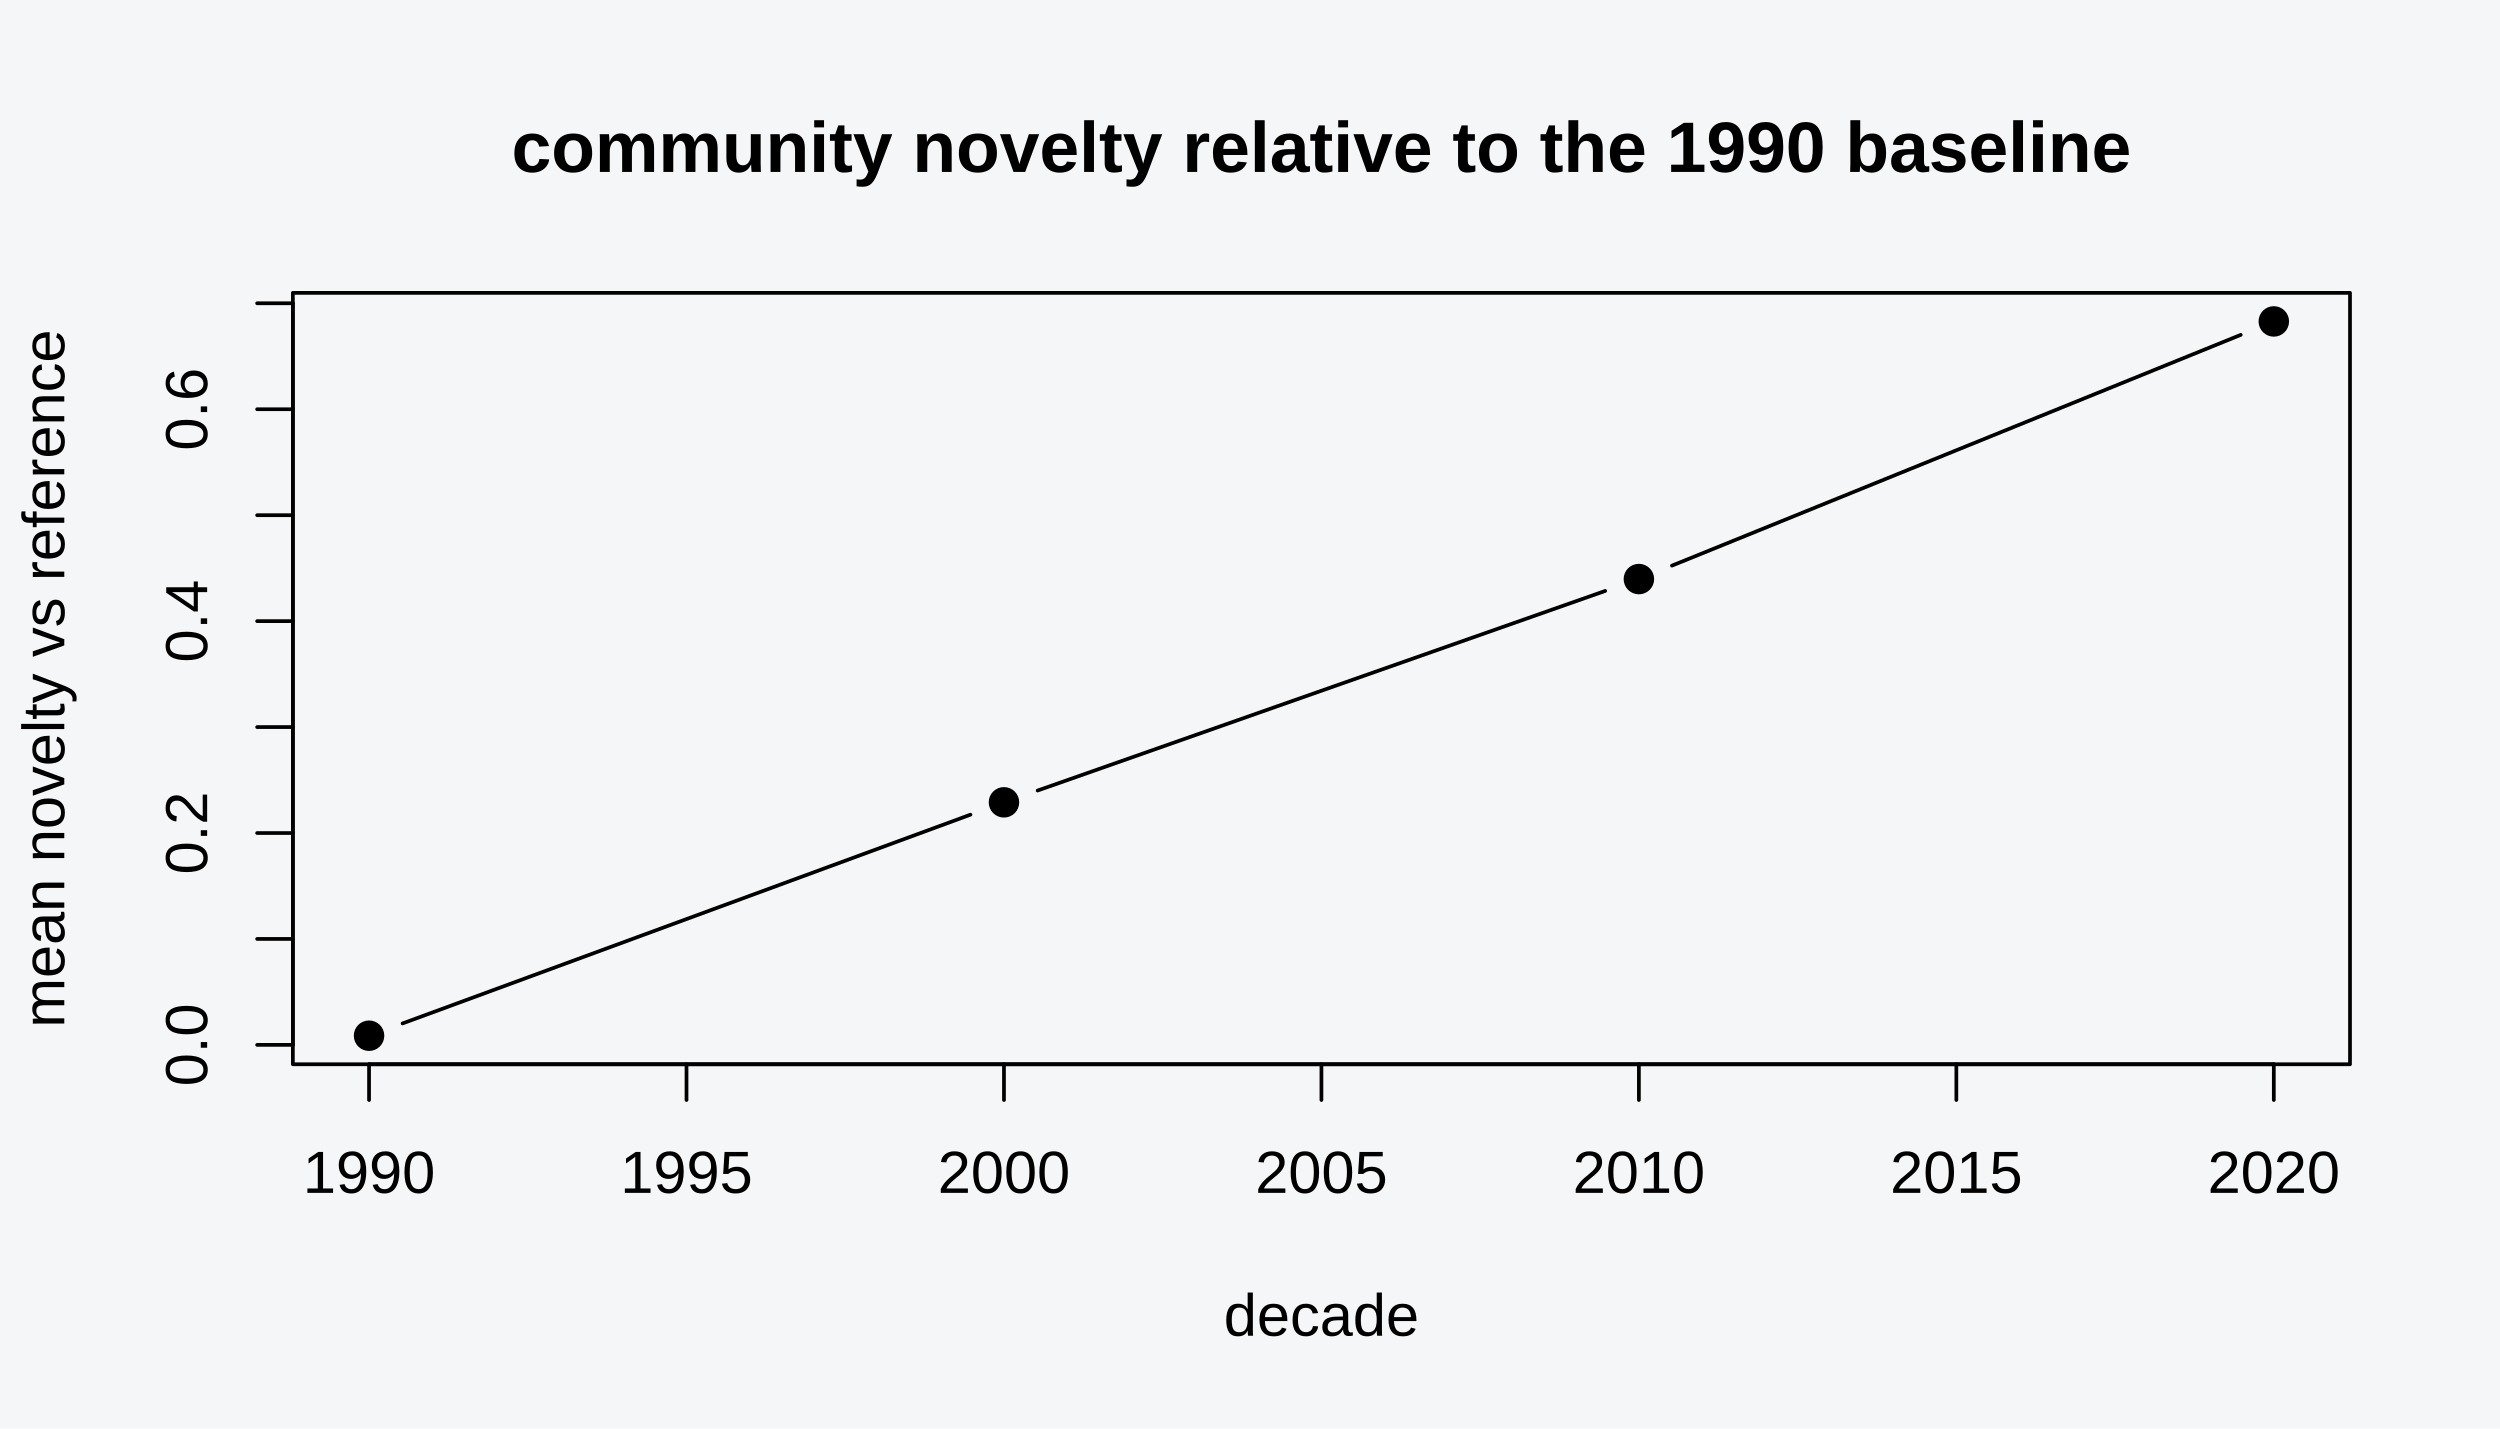
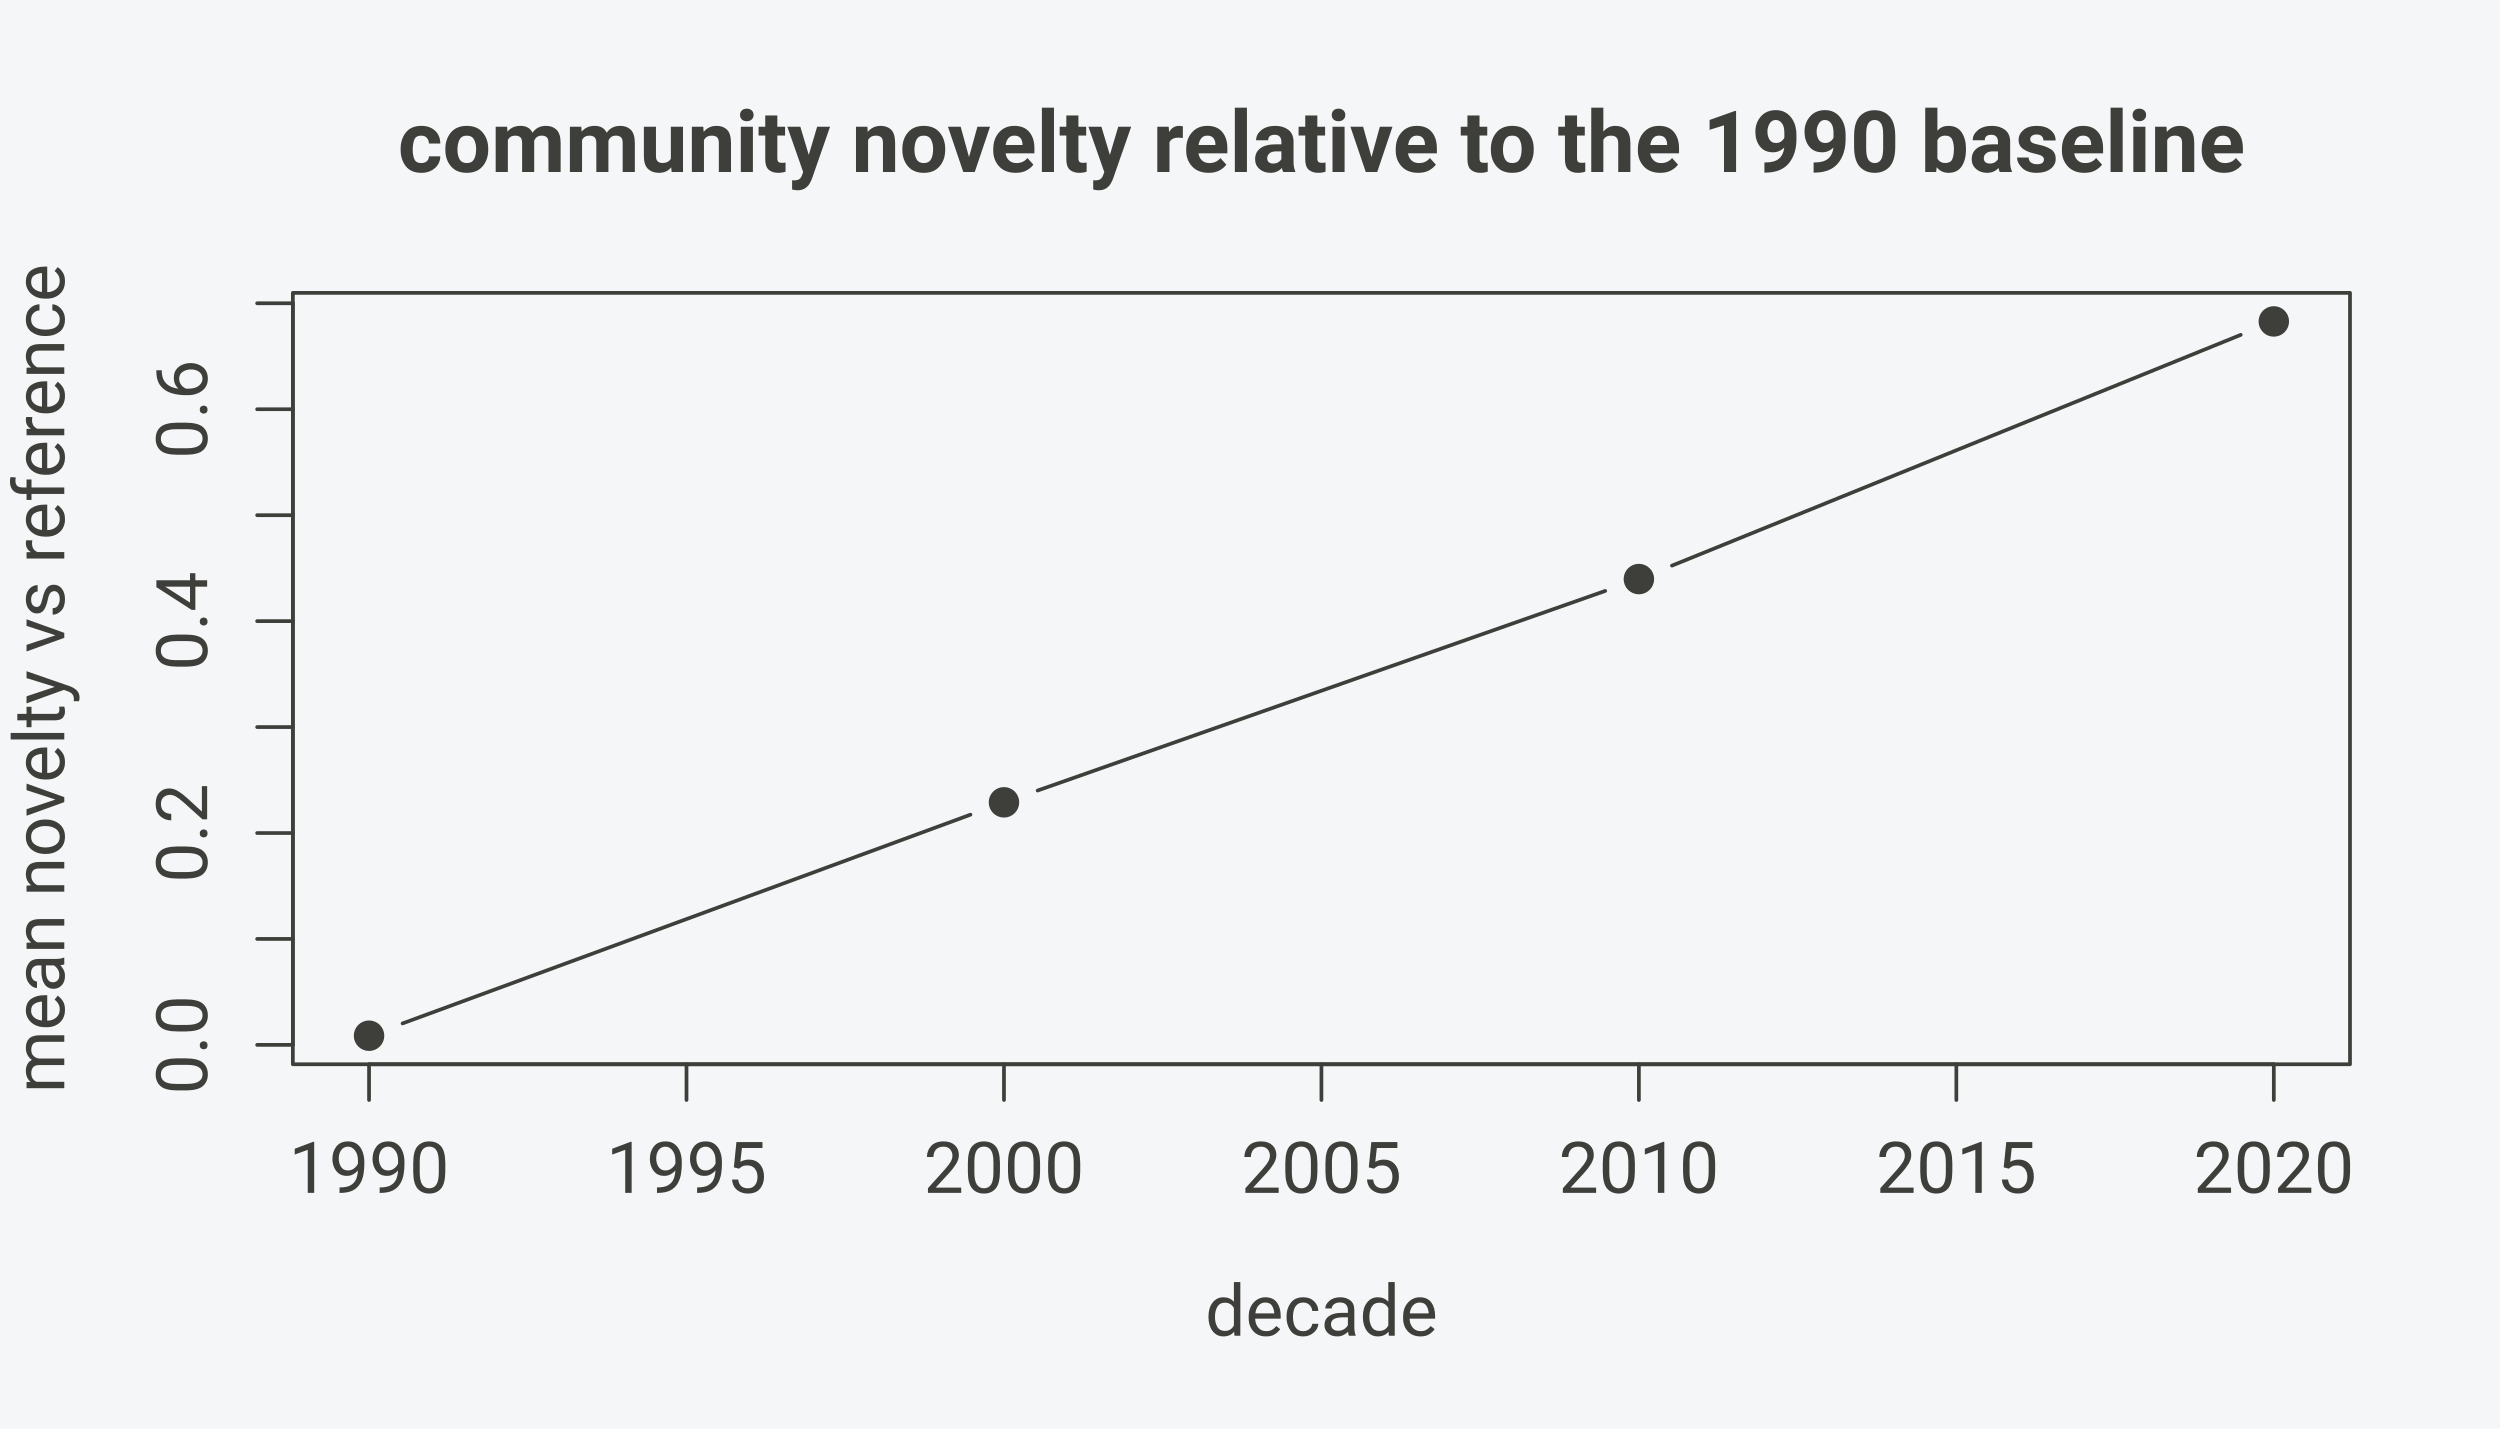
<svg xmlns="http://www.w3.org/2000/svg" width="504.00pt" height="288.00pt" viewBox="0 0 504.00 288.00">
  <g class="svglite">
    <defs>
      <style type="text/css">
-     .svglite line, .svglite polyline, .svglite polygon, .svglite path, .svglite rect, .svglite circle {
+     /* theme-aware-processed */
+     .svglite line, .svglite polyline, .svglite polygon, .svglite path, .svglite circle {
      fill: none;
-       stroke: #000000;
+       stroke: #3E3F3A;
+       stroke-linecap: round;
+       stroke-linejoin: round;
+       stroke-miterlimit: 10.00;
+     }
+     .svglite &gt; g &gt; rect {
+       fill: none;
+       stroke: #3E3F3A;
      stroke-linecap: round;
      stroke-linejoin: round;
      stroke-miterlimit: 10.00;
    }
    .svglite text {
      white-space: pre;
+       fill: #3E3F3A;
    }
    .svglite g.glyphgroup path {
      fill: inherit;
      stroke: none;
    }
  </style>
    </defs>
    <rect width="100%" height="100%" style="stroke: none; fill: #F5F6F8;" />
    <defs>
      <clipPath id="cpMC4wMHw1MDQuMDB8MC4wMHwyODguMDA=">
        <rect x="0.00" y="0.00" width="504.00" height="288.00" />
      </clipPath>
    </defs>
    <g clip-path="url(#cpMC4wMHw1MDQuMDB8MC4wMHwyODguMDA=)">
</g>
    <defs>
      <clipPath id="cpNTkuMDR8NDczLjc2fDU5LjA0fDIxNC41Ng==">
        <rect x="59.04" y="59.04" width="414.72" height="155.52" />
      </clipPath>
    </defs>
    <g clip-path="url(#cpNTkuMDR8NDczLjc2fDU5LjA0fDIxNC41Ng==)">
      <line x1="81.16" y1="206.32" x2="195.64" y2="164.24" style="stroke-width: 0.75;" />
      <line x1="209.19" y1="159.37" x2="323.61" y2="119.13" style="stroke-width: 0.75;" />
      <line x1="337.07" y1="114.03" x2="451.73" y2="67.51" style="stroke-width: 0.75;" />
-       <circle cx="74.40" cy="208.80" r="2.70" style="stroke-width: 0.75; fill: #000000;" />
-       <circle cx="202.40" cy="161.75" r="2.70" style="stroke-width: 0.75; fill: #000000;" />
-       <circle cx="330.40" cy="116.74" r="2.70" style="stroke-width: 0.75; fill: #000000;" />
-       <circle cx="458.40" cy="64.80" r="2.70" style="stroke-width: 0.75; fill: #000000;" />
+       <circle class="theme-fill-fg" cx="74.40" cy="208.80" r="2.70" style="stroke-width: 0.75; fill: #3E3F3A;" />
+       <circle class="theme-fill-fg" cx="202.40" cy="161.75" r="2.70" style="stroke-width: 0.75; fill: #3E3F3A;" />
+       <circle class="theme-fill-fg" cx="330.40" cy="116.74" r="2.70" style="stroke-width: 0.75; fill: #3E3F3A;" />
+       <circle class="theme-fill-fg" cx="458.40" cy="64.80" r="2.70" style="stroke-width: 0.75; fill: #3E3F3A;" />
    </g>
    <g clip-path="url(#cpMC4wMHw1MDQuMDB8MC4wMHwyODguMDA=)">
      <line x1="74.40" y1="214.56" x2="458.40" y2="214.56" style="stroke-width: 0.75;" />
      <line x1="74.40" y1="214.56" x2="74.40" y2="221.76" style="stroke-width: 0.75;" />
      <line x1="138.40" y1="214.56" x2="138.40" y2="221.76" style="stroke-width: 0.75;" />
      <line x1="202.40" y1="214.56" x2="202.40" y2="221.76" style="stroke-width: 0.75;" />
      <line x1="266.40" y1="214.56" x2="266.40" y2="221.76" style="stroke-width: 0.75;" />
      <line x1="330.40" y1="214.56" x2="330.40" y2="221.76" style="stroke-width: 0.75;" />
      <line x1="394.40" y1="214.56" x2="394.40" y2="221.76" style="stroke-width: 0.75;" />
      <line x1="458.40" y1="214.56" x2="458.40" y2="221.76" style="stroke-width: 0.75;" />
-       <text x="74.40" y="240.48" text-anchor="middle" style="font-size: 12.00px; font-family: &quot;Arial&quot;;" textLength="26.69px" lengthAdjust="spacingAndGlyphs">1990</text>
-       <text x="138.40" y="240.48" text-anchor="middle" style="font-size: 12.00px; font-family: &quot;Arial&quot;;" textLength="26.69px" lengthAdjust="spacingAndGlyphs">1995</text>
-       <text x="202.40" y="240.48" text-anchor="middle" style="font-size: 12.00px; font-family: &quot;Arial&quot;;" textLength="26.69px" lengthAdjust="spacingAndGlyphs">2000</text>
-       <text x="266.40" y="240.48" text-anchor="middle" style="font-size: 12.00px; font-family: &quot;Arial&quot;;" textLength="26.69px" lengthAdjust="spacingAndGlyphs">2005</text>
-       <text x="330.40" y="240.48" text-anchor="middle" style="font-size: 12.00px; font-family: &quot;Arial&quot;;" textLength="26.69px" lengthAdjust="spacingAndGlyphs">2010</text>
-       <text x="394.40" y="240.48" text-anchor="middle" style="font-size: 12.00px; font-family: &quot;Arial&quot;;" textLength="26.69px" lengthAdjust="spacingAndGlyphs">2015</text>
-       <text x="458.40" y="240.48" text-anchor="middle" style="font-size: 12.00px; font-family: &quot;Arial&quot;;" textLength="26.69px" lengthAdjust="spacingAndGlyphs">2020</text>
+       <text x="74.40" y="240.48" text-anchor="middle" style="font-size: 1.2em; font-family: &quot;Roboto&quot;, -apple-system, BlinkMacSystemFont, &quot;Segoe UI&quot;, system-ui, sans-serif;">1990</text>
+       <text x="138.40" y="240.48" text-anchor="middle" style="font-size: 1.2em; font-family: &quot;Roboto&quot;, -apple-system, BlinkMacSystemFont, &quot;Segoe UI&quot;, system-ui, sans-serif;">1995</text>
+       <text x="202.40" y="240.48" text-anchor="middle" style="font-size: 1.2em; font-family: &quot;Roboto&quot;, -apple-system, BlinkMacSystemFont, &quot;Segoe UI&quot;, system-ui, sans-serif;">2000</text>
+       <text x="266.40" y="240.48" text-anchor="middle" style="font-size: 1.2em; font-family: &quot;Roboto&quot;, -apple-system, BlinkMacSystemFont, &quot;Segoe UI&quot;, system-ui, sans-serif;">2005</text>
+       <text x="330.40" y="240.48" text-anchor="middle" style="font-size: 1.2em; font-family: &quot;Roboto&quot;, -apple-system, BlinkMacSystemFont, &quot;Segoe UI&quot;, system-ui, sans-serif;">2010</text>
+       <text x="394.40" y="240.48" text-anchor="middle" style="font-size: 1.2em; font-family: &quot;Roboto&quot;, -apple-system, BlinkMacSystemFont, &quot;Segoe UI&quot;, system-ui, sans-serif;">2015</text>
+       <text x="458.40" y="240.48" text-anchor="middle" style="font-size: 1.2em; font-family: &quot;Roboto&quot;, -apple-system, BlinkMacSystemFont, &quot;Segoe UI&quot;, system-ui, sans-serif;">2020</text>
      <line x1="59.04" y1="210.65" x2="59.04" y2="61.14" style="stroke-width: 0.75;" />
      <line x1="59.04" y1="210.65" x2="51.84" y2="210.65" style="stroke-width: 0.75;" />
      <line x1="59.04" y1="189.29" x2="51.84" y2="189.29" style="stroke-width: 0.75;" />
      <line x1="59.04" y1="167.94" x2="51.84" y2="167.94" style="stroke-width: 0.75;" />
      <line x1="59.04" y1="146.58" x2="51.84" y2="146.58" style="stroke-width: 0.75;" />
      <line x1="59.04" y1="125.22" x2="51.84" y2="125.22" style="stroke-width: 0.75;" />
      <line x1="59.04" y1="103.86" x2="51.84" y2="103.86" style="stroke-width: 0.75;" />
      <line x1="59.04" y1="82.50" x2="51.84" y2="82.50" style="stroke-width: 0.75;" />
      <line x1="59.04" y1="61.14" x2="51.84" y2="61.14" style="stroke-width: 0.75;" />
-       <text transform="translate(41.76,210.65) rotate(-90)" text-anchor="middle" style="font-size: 12.00px; font-family: &quot;Arial&quot;;" textLength="16.67px" lengthAdjust="spacingAndGlyphs">0.0</text>
-       <text transform="translate(41.76,167.94) rotate(-90)" text-anchor="middle" style="font-size: 12.00px; font-family: &quot;Arial&quot;;" textLength="16.67px" lengthAdjust="spacingAndGlyphs">0.2</text>
-       <text transform="translate(41.76,125.22) rotate(-90)" text-anchor="middle" style="font-size: 12.00px; font-family: &quot;Arial&quot;;" textLength="16.67px" lengthAdjust="spacingAndGlyphs">0.4</text>
-       <text transform="translate(41.76,82.50) rotate(-90)" text-anchor="middle" style="font-size: 12.00px; font-family: &quot;Arial&quot;;" textLength="16.67px" lengthAdjust="spacingAndGlyphs">0.6</text>
+       <text transform="translate(41.76,210.65) rotate(-90)" text-anchor="middle" style="font-size: 1.2em; font-family: &quot;Roboto&quot;, -apple-system, BlinkMacSystemFont, &quot;Segoe UI&quot;, system-ui, sans-serif;">0.0</text>
+       <text transform="translate(41.76,167.94) rotate(-90)" text-anchor="middle" style="font-size: 1.2em; font-family: &quot;Roboto&quot;, -apple-system, BlinkMacSystemFont, &quot;Segoe UI&quot;, system-ui, sans-serif;">0.2</text>
+       <text transform="translate(41.76,125.22) rotate(-90)" text-anchor="middle" style="font-size: 1.2em; font-family: &quot;Roboto&quot;, -apple-system, BlinkMacSystemFont, &quot;Segoe UI&quot;, system-ui, sans-serif;">0.4</text>
+       <text transform="translate(41.76,82.50) rotate(-90)" text-anchor="middle" style="font-size: 1.2em; font-family: &quot;Roboto&quot;, -apple-system, BlinkMacSystemFont, &quot;Segoe UI&quot;, system-ui, sans-serif;">0.6</text>
      <polygon points="59.04,214.56 473.76,214.56 473.76,59.04 59.04,59.04 " style="stroke-width: 0.75;" />
-       <text x="266.40" y="34.67" text-anchor="middle" style="font-size: 14.40px; font-weight: bold; font-family: &quot;Arial&quot;;" textLength="326.34px" lengthAdjust="spacingAndGlyphs">community novelty relative to the 1990 baseline</text>
-       <text x="266.40" y="269.28" text-anchor="middle" style="font-size: 12.00px; font-family: &quot;Arial&quot;;" textLength="39.36px" lengthAdjust="spacingAndGlyphs">decade</text>
-       <text transform="translate(12.96,136.80) rotate(-90)" text-anchor="middle" style="font-size: 12.00px; font-family: &quot;Arial&quot;;" textLength="140.70px" lengthAdjust="spacingAndGlyphs">mean novelty vs reference</text>
+       <text x="266.40" y="34.67" text-anchor="middle" style="font-size: 1.44em; font-weight: bold; font-family: &quot;Roboto&quot;, -apple-system, BlinkMacSystemFont, &quot;Segoe UI&quot;, system-ui, sans-serif;">community novelty relative to the 1990 baseline</text>
+       <text x="266.40" y="269.28" text-anchor="middle" style="font-size: 1.2em; font-family: &quot;Roboto&quot;, -apple-system, BlinkMacSystemFont, &quot;Segoe UI&quot;, system-ui, sans-serif;">decade</text>
+       <text transform="translate(12.96,136.80) rotate(-90)" text-anchor="middle" style="font-size: 1.2em; font-family: &quot;Roboto&quot;, -apple-system, BlinkMacSystemFont, &quot;Segoe UI&quot;, system-ui, sans-serif;">mean novelty vs reference</text>
    </g>
  </g>
</svg>
